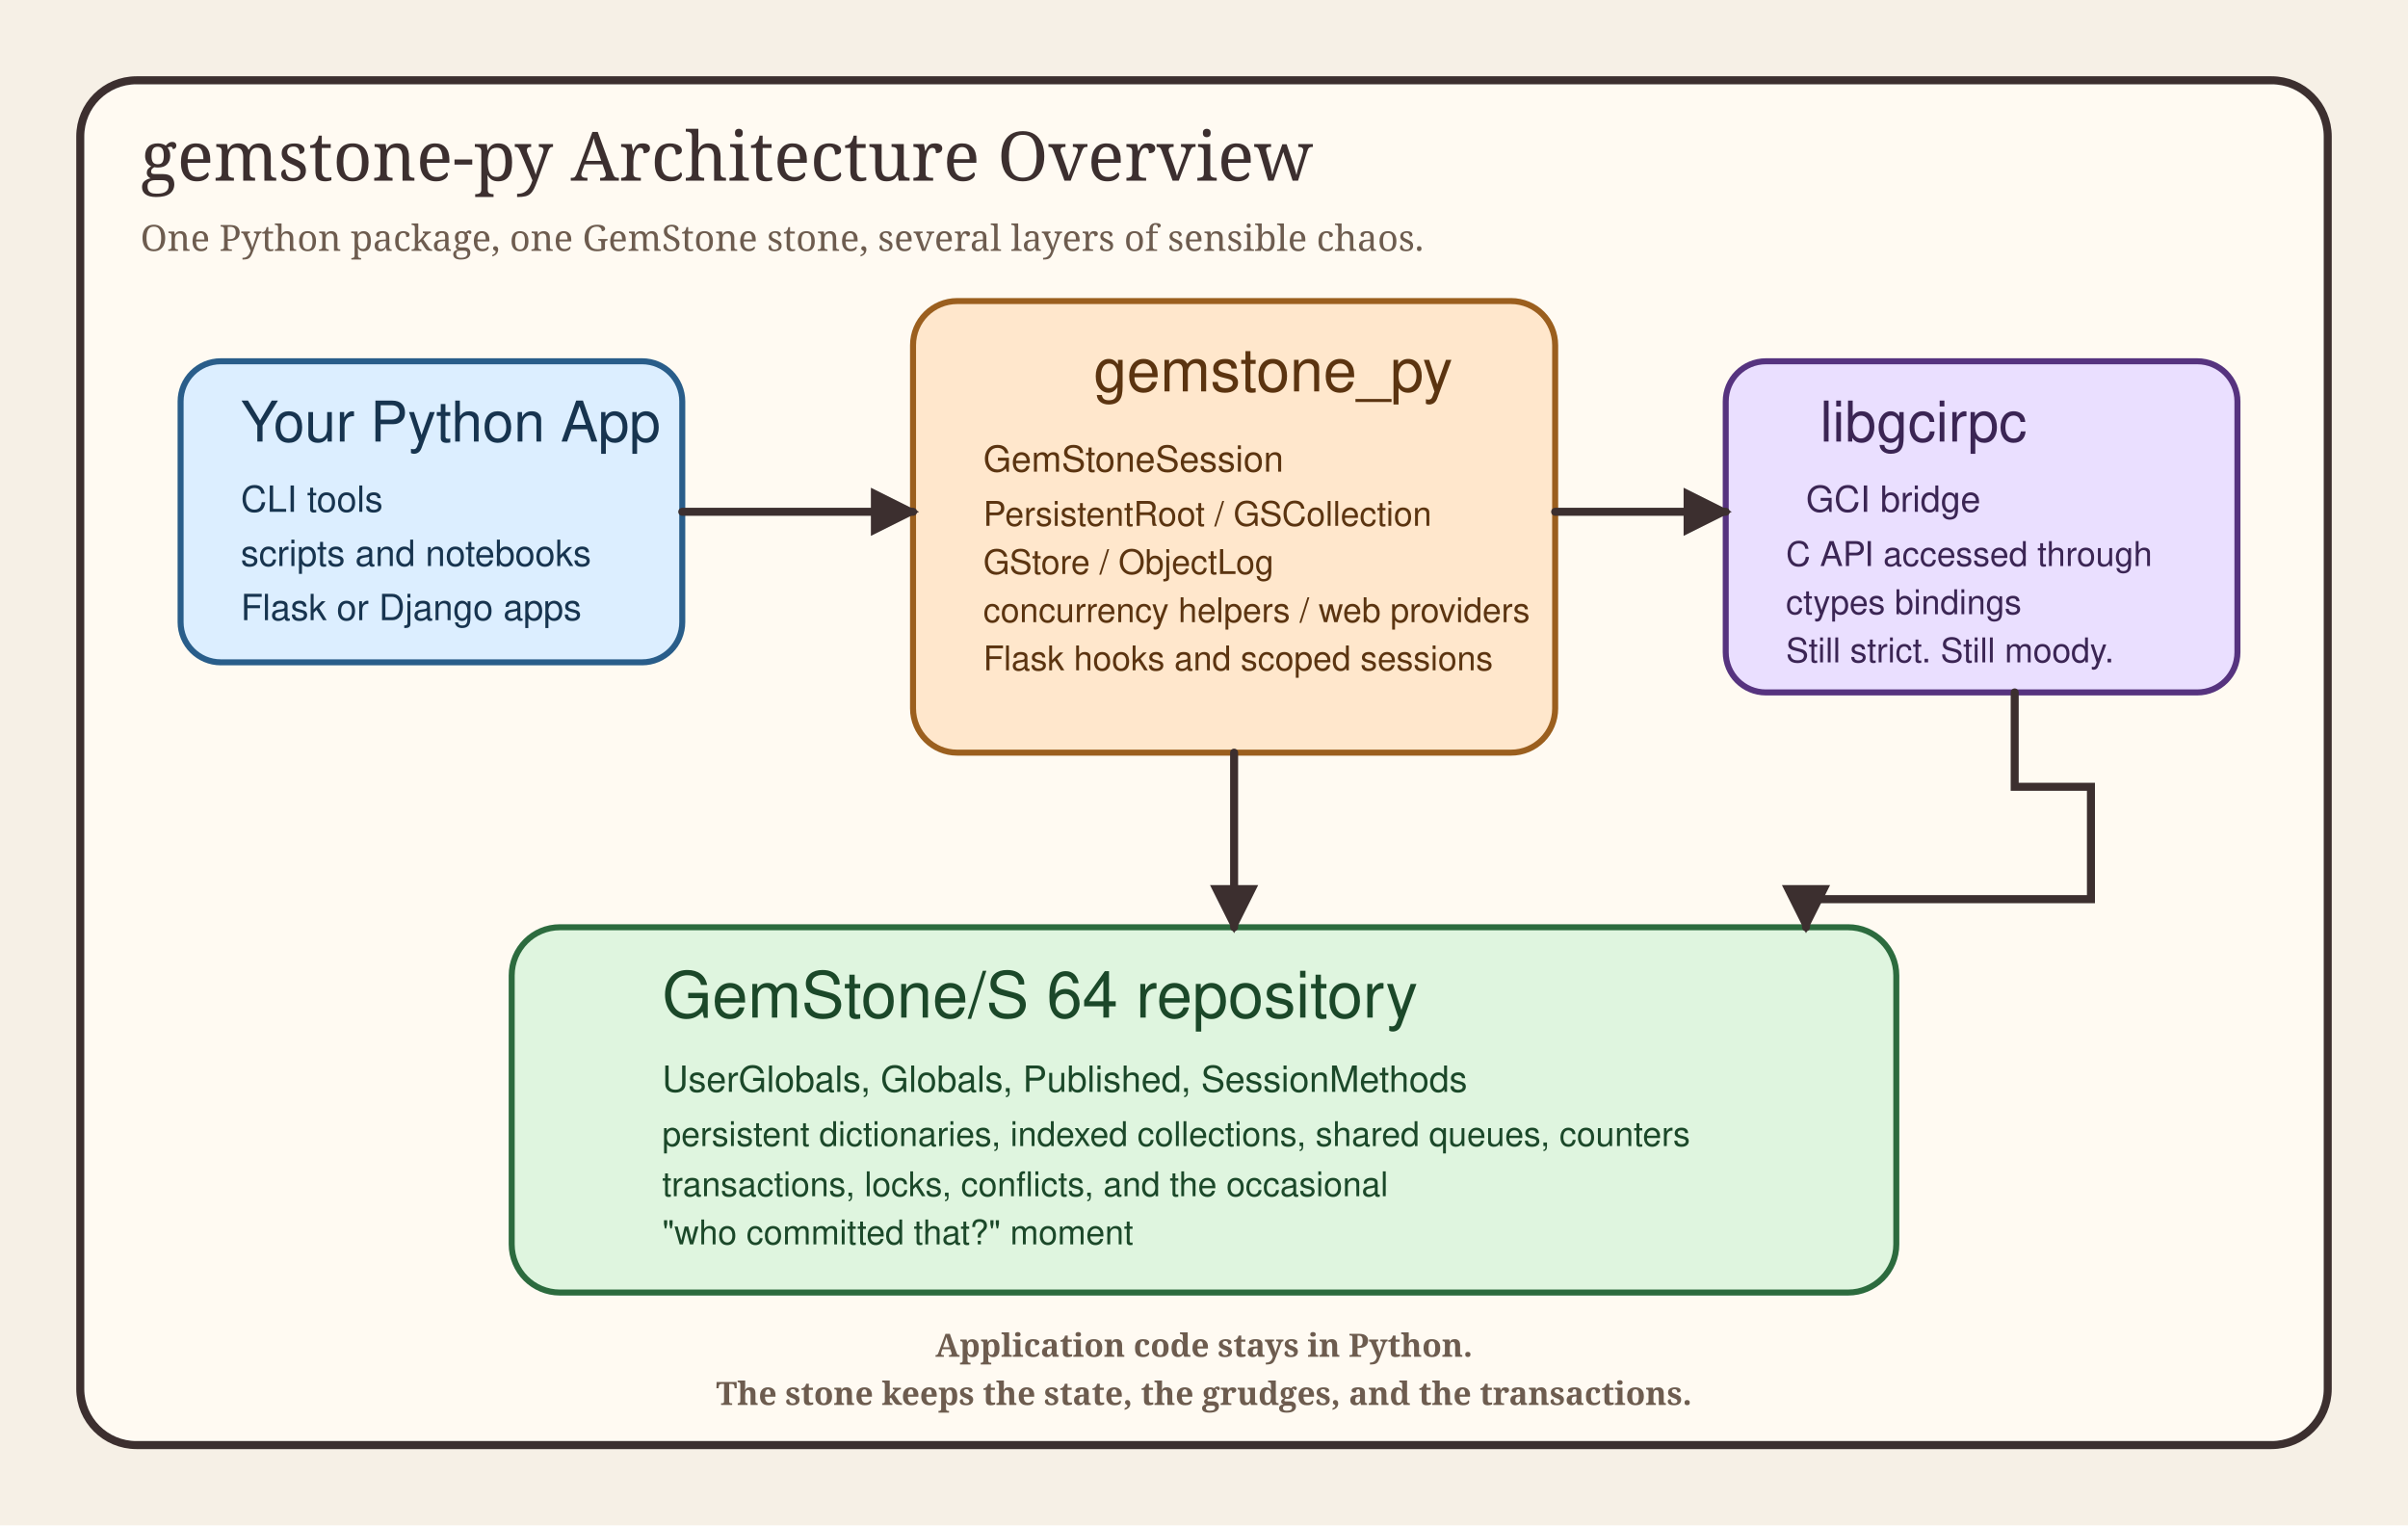
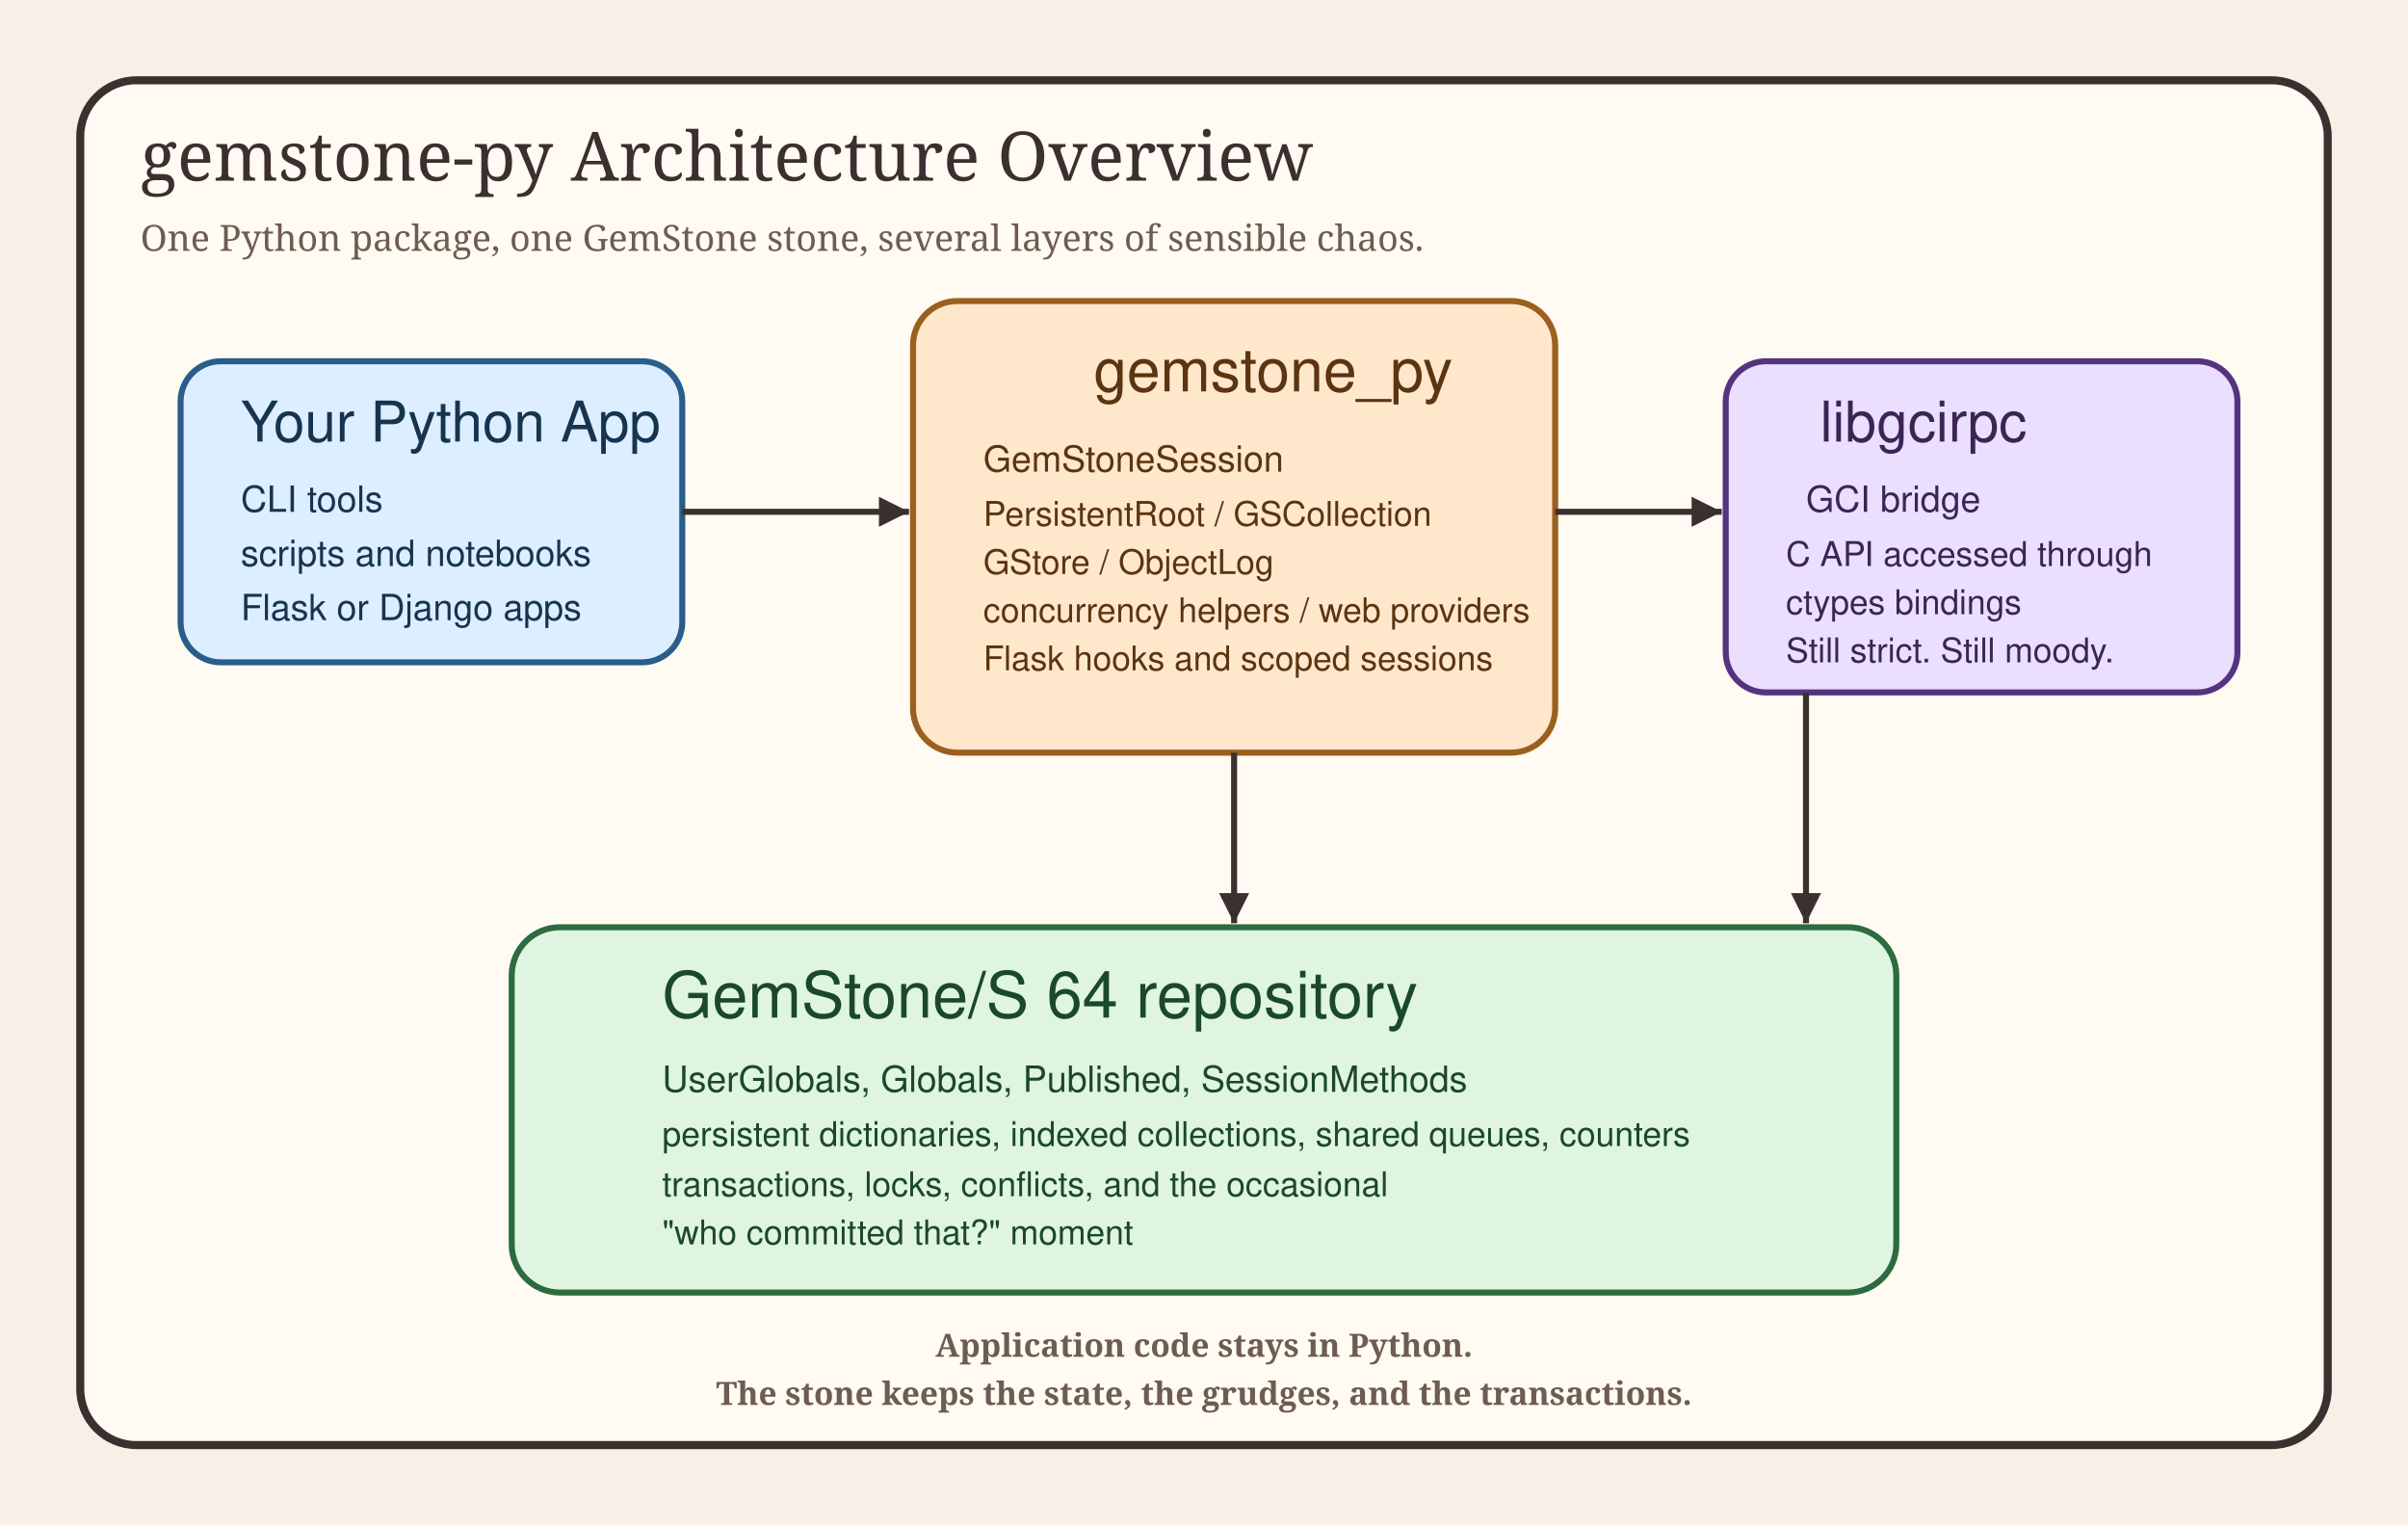
<svg xmlns="http://www.w3.org/2000/svg" width="1200" height="760" viewBox="0 0 1200 760">
  <rect width="1200" height="760" fill="#f6f0e6" />
  <rect x="40" y="40" width="1120" height="680" rx="28" fill="#fffaf2" stroke="#3c2f2f" stroke-width="4" />
  <text x="70" y="90" font-family="Georgia, serif" font-size="34" fill="#3c2f2f">gemstone-py Architecture Overview</text>
  <text x="70" y="125" font-family="Georgia, serif" font-size="18" fill="#6d5c4f">One Python package, one GemStone stone, several layers of sensible chaos.</text>
  <rect x="90" y="180" width="250" height="150" rx="20" fill="#dceeff" stroke="#295d8a" stroke-width="3" />
  <text x="120" y="220" font-family="Helvetica, Arial, sans-serif" font-size="28" fill="#17344f">Your Python App</text>
  <text x="120" y="255" font-family="Helvetica, Arial, sans-serif" font-size="18" fill="#17344f">CLI tools</text>
  <text x="120" y="282" font-family="Helvetica, Arial, sans-serif" font-size="18" fill="#17344f">scripts and notebooks</text>
  <text x="120" y="309" font-family="Helvetica, Arial, sans-serif" font-size="18" fill="#17344f">Flask or Django apps</text>
  <rect x="455" y="150" width="320" height="225" rx="22" fill="#ffe7cc" stroke="#9b5f1e" stroke-width="3" />
  <text x="545" y="195" font-family="Helvetica, Arial, sans-serif" font-size="30" fill="#5b3410">gemstone_py</text>
  <text x="490" y="235" font-family="Helvetica, Arial, sans-serif" font-size="18" fill="#5b3410">GemStoneSession</text>
  <text x="490" y="262" font-family="Helvetica, Arial, sans-serif" font-size="17" fill="#5b3410">PersistentRoot / GSCollection</text>
  <text x="490" y="286" font-family="Helvetica, Arial, sans-serif" font-size="17" fill="#5b3410">GStore / ObjectLog</text>
  <text x="490" y="310" font-family="Helvetica, Arial, sans-serif" font-size="17" fill="#5b3410">concurrency helpers / web providers</text>
  <text x="490" y="334" font-family="Helvetica, Arial, sans-serif" font-size="17" fill="#5b3410">Flask hooks and scoped sessions</text>
  <rect x="860" y="180" width="255" height="165" rx="20" fill="#eadfff" stroke="#56337f" stroke-width="3" />
  <text x="907" y="220" font-family="Helvetica, Arial, sans-serif" font-size="28" fill="#3b2554">libgcirpc</text>
  <text x="900" y="255" font-family="Helvetica, Arial, sans-serif" font-size="18" fill="#3b2554">GCI bridge</text>
  <text x="890" y="282" font-family="Helvetica, Arial, sans-serif" font-size="17" fill="#3b2554">C API accessed through</text>
  <text x="890" y="306" font-family="Helvetica, Arial, sans-serif" font-size="17" fill="#3b2554">ctypes bindings</text>
  <text x="890" y="330" font-family="Helvetica, Arial, sans-serif" font-size="17" fill="#3b2554">Still strict. Still moody.</text>
  <rect x="255" y="462" width="690" height="182" rx="24" fill="#dff5df" stroke="#2c6b3e" stroke-width="3" />
  <text x="330" y="507" font-family="Helvetica, Arial, sans-serif" font-size="32" fill="#1b4829">GemStone/S 64 repository</text>
  <text x="330" y="544" font-family="Helvetica, Arial, sans-serif" font-size="18" fill="#1b4829">UserGlobals, Globals, Published, SessionMethods</text>
  <text x="330" y="571" font-family="Helvetica, Arial, sans-serif" font-size="17" fill="#1b4829">persistent dictionaries, indexed collections, shared queues, counters</text>
  <text x="330" y="596" font-family="Helvetica, Arial, sans-serif" font-size="17" fill="#1b4829">transactions, locks, conflicts, and the occasional</text>
  <text x="330" y="620" font-family="Helvetica, Arial, sans-serif" font-size="17" fill="#1b4829">"who committed that?" moment</text>
-   <path d="M340 255 L455 255" stroke="#3c2f2f" stroke-width="4" stroke-linecap="round" marker-end="url(#arrow)" />
-   <path d="M775 255 L860 255" stroke="#3c2f2f" stroke-width="4" stroke-linecap="round" marker-end="url(#arrow)" />
-   <path d="M1004 345 L1004 392 L1042 392 L1042 448 L900 448 L900 462" stroke="#3c2f2f" stroke-width="4" stroke-linecap="round" fill="none" marker-end="url(#arrow)" />
-   <path d="M615 375 L615 462" stroke="#3c2f2f" stroke-width="4" stroke-linecap="round" marker-end="url(#arrow)" />
+   <line x1="340" y1="255" x2="453" y2="255" stroke="#3c2f2f" stroke-width="3" marker-end="url(#arr)" />
+   <line x1="775" y1="255" x2="858" y2="255" stroke="#3c2f2f" stroke-width="3" marker-end="url(#arr)" />
+   <line x1="900" y1="345" x2="900" y2="460" stroke="#3c2f2f" stroke-width="3" marker-end="url(#arr)" />
+   <line x1="615" y1="375" x2="615" y2="460" stroke="#3c2f2f" stroke-width="3" marker-end="url(#arr)" />
  <text x="600" y="676" text-anchor="middle" font-family="Georgia, serif" font-size="16" font-weight="700" fill="#6d5c4f">Application code stays in Python.</text>
  <text x="600" y="700" text-anchor="middle" font-family="Georgia, serif" font-size="16" font-weight="700" fill="#6d5c4f">The stone keeps the state, the grudges, and the transactions.</text>
  <defs>
-     <marker id="arrow" viewBox="0 0 8 8" refX="7" refY="4" markerWidth="6" markerHeight="6" orient="auto-start-reverse">
-       <path d="M0 0 L8 4 L0 8 z" fill="#3c2f2f" />
+     <marker id="arr" viewBox="0 0 10 10" refX="10" refY="5" markerWidth="5" markerHeight="5" orient="auto">
+       <path d="M0 0 L10 5 L0 10 z" fill="#3c2f2f" />
    </marker>
  </defs>
</svg>
